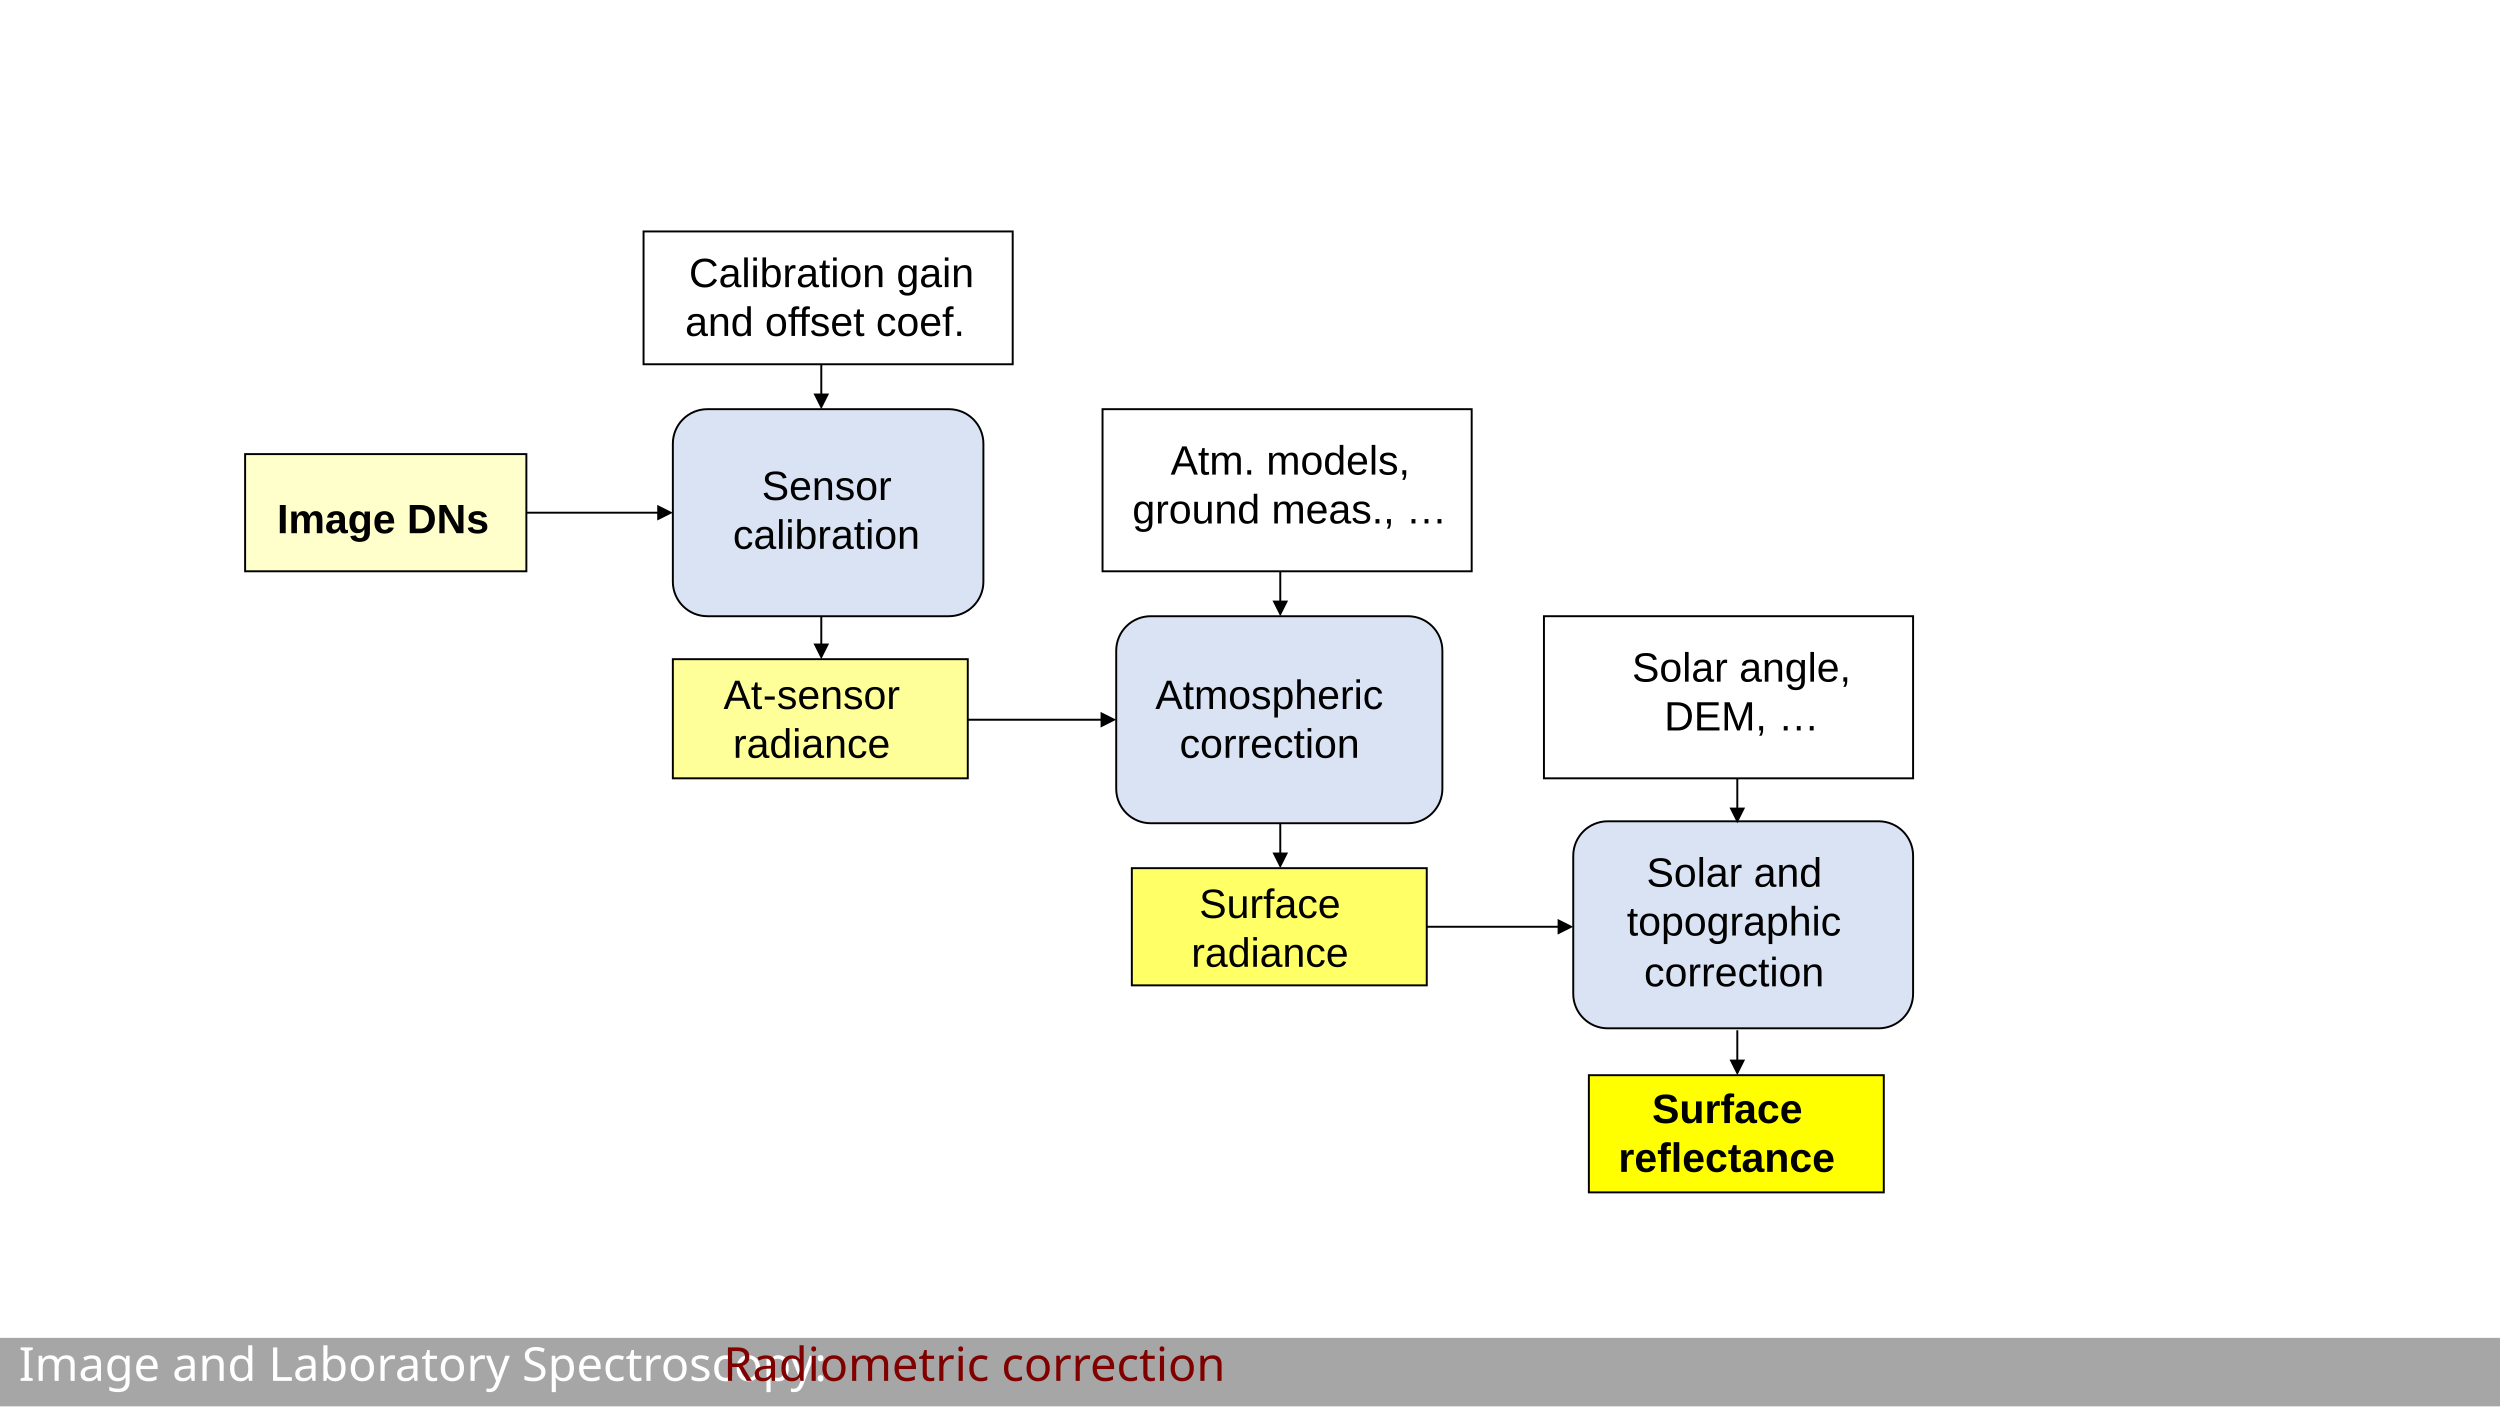
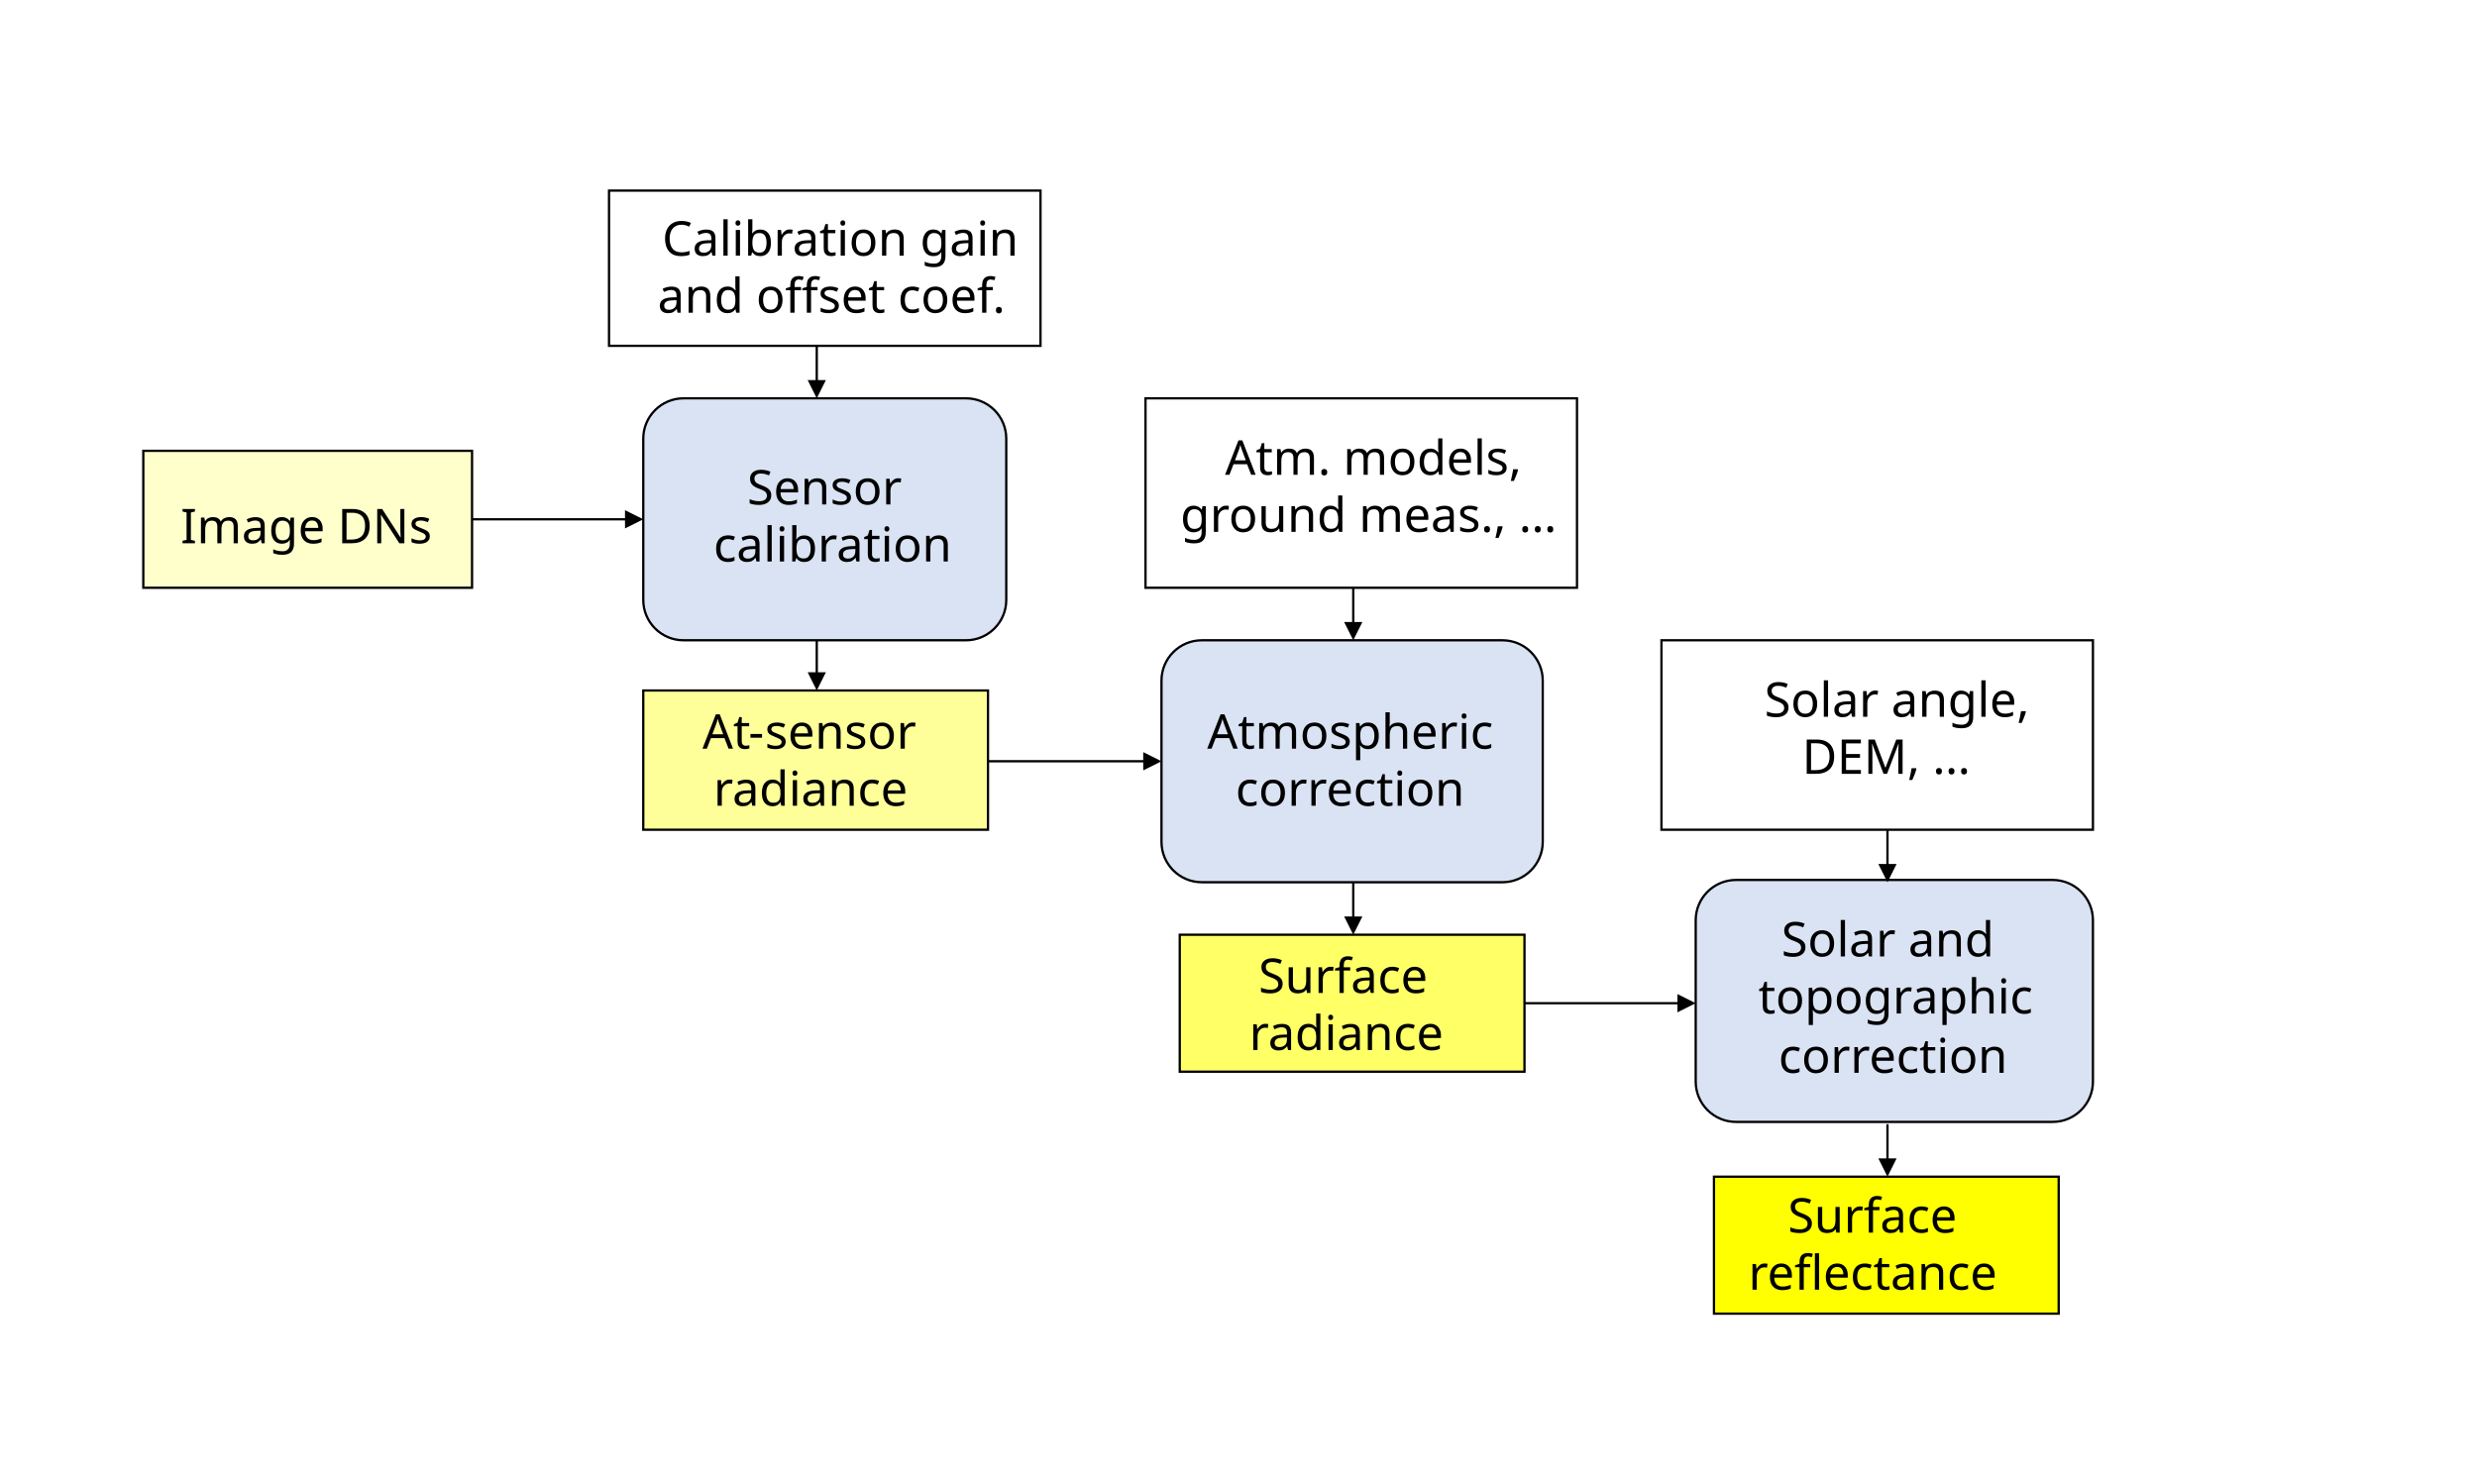
- <svg xmlns="http://www.w3.org/2000/svg" width="1280" height="720" overflow="hidden">
+ <svg xmlns="http://www.w3.org/2000/svg" version="1.1" id="Layer_1" x="0px" y="0px" width="1085px" height="650px" viewBox="64.5 34.5 1085 650" enable-background="new 64.5 34.5 1085 650" xml:space="preserve">
  <g>
-     <rect x="0" y="0" width="1280" height="720" fill="#FFFFFF" />
-     <rect x="0" y="685" width="1280" height="35" fill="#A6A6A6" />
-     <text fill="#FFFFFF" font-family="Calibri,Calibri_MSFontService,sans-serif" font-weight="400" font-size="24" transform="translate(9.6 707)">Image and Laboratory Spectroscopy:</text>
-     <text fill="#800000" font-family="Calibri,Calibri_MSFontService,sans-serif" font-weight="400" font-size="24" transform="translate(370.367 707)">Radiometric correction</text>
-     <rect x="790.5" y="315.5" width="189" height="83" stroke="#000000" stroke-miterlimit="8" fill="none" />
-     <rect x="564.5" y="209.5" width="189" height="83" stroke="#000000" stroke-miterlimit="8" fill="none" />
-     <rect x="813.5" y="550.5" width="151" height="60" stroke="#000000" stroke-miterlimit="8" fill="#FFFF00" />
-     <rect x="125.5" y="232.5" width="144" height="60" stroke="#000000" stroke-miterlimit="8" fill="#FFFFCC" />
-     <rect x="579.5" y="444.5" width="151" height="60" stroke="#000000" stroke-miterlimit="8" fill="#FFFF66" />
-     <path d="M571.5 333.167C571.5 323.41 579.41 315.5 589.167 315.5L720.833 315.5C730.59 315.5 738.5 323.41 738.5 333.167L738.5 403.833C738.5 413.59 730.59 421.5 720.833 421.5L589.167 421.5C579.41 421.5 571.5 413.59 571.5 403.833Z" stroke="#000000" stroke-miterlimit="8" fill="#DAE3F3" fill-rule="evenodd" />
-     <path d="M344.5 227.167C344.5 217.41 352.41 209.5 362.167 209.5L485.833 209.5C495.59 209.5 503.5 217.41 503.5 227.167L503.5 297.833C503.5 307.59 495.59 315.5 485.833 315.5L362.167 315.5C352.41 315.5 344.5 307.59 344.5 297.833Z" stroke="#000000" stroke-miterlimit="8" fill="#DAE3F3" fill-rule="evenodd" />
-     <rect x="344.5" y="337.5" width="151" height="61" stroke="#000000" stroke-miterlimit="8" fill="#FFFF99" />
-     <path d="M805.5 438.167C805.5 428.41 813.41 420.5 823.167 420.5L961.833 420.5C971.59 420.5 979.5 428.41 979.5 438.167L979.5 508.833C979.5 518.59 971.59 526.5 961.833 526.5L823.167 526.5C813.41 526.5 805.5 518.59 805.5 508.833Z" stroke="#000000" stroke-miterlimit="8" fill="#DAE3F3" fill-rule="evenodd" />
-     <text font-family="Arial,Arial_MSFontService,sans-serif" font-weight="400" font-size="21" transform="translate(599.349 243)">Atm. models,</text>
-     <text font-family="Arial,Arial_MSFontService,sans-serif" font-weight="400" font-size="21" transform="translate(579.769 268)">ground meas., …</text>
-     <text font-family="Arial,Arial_MSFontService,sans-serif" font-weight="400" font-size="21" transform="translate(390.015 256)">Sensor</text>
-     <text font-family="Arial,Arial_MSFontService,sans-serif" font-weight="400" font-size="21" transform="translate(375.269 281)">calibration</text>
-     <text font-family="Arial,Arial_MSFontService,sans-serif" font-weight="400" font-size="21" transform="translate(370.435 363)">At</text>
-     <text font-family="Arial,Arial_MSFontService,sans-serif" font-weight="400" font-size="21" transform="translate(390.602 363)">-</text>
-     <text font-family="Arial,Arial_MSFontService,sans-serif" font-weight="400" font-size="21" transform="translate(397.769 363)">sensor</text>
-     <text font-family="Arial,Arial_MSFontService,sans-serif" font-weight="400" font-size="21" transform="translate(375.269 388)">radiance</text>
-     <text font-family="Arial,Arial_MSFontService,sans-serif" font-weight="400" font-size="21" transform="translate(591.519 363)">Atmospheric</text>
-     <text font-family="Arial,Arial_MSFontService,sans-serif" font-weight="400" font-size="21" transform="translate(603.939 388)">correction</text>
-     <text font-family="Arial,Arial_MSFontService,sans-serif" font-weight="400" font-size="21" transform="translate(614.015 470)">Surface</text>
-     <text font-family="Arial,Arial_MSFontService,sans-serif" font-weight="400" font-size="21" transform="translate(609.935 495)">radiance</text>
-     <text font-family="Arial,Arial_MSFontService,sans-serif" font-weight="400" font-size="21" transform="translate(843.015 454)">Solar and</text>
-     <text font-family="Arial,Arial_MSFontService,sans-serif" font-weight="400" font-size="21" transform="translate(832.935 479)">topographic</text>
-     <text font-family="Arial,Arial_MSFontService,sans-serif" font-weight="400" font-size="21" transform="translate(841.769 505)">correction</text>
-     <text font-family="Arial,Arial_MSFontService,sans-serif" font-weight="700" font-size="21" transform="translate(845.849 575)">Surface</text>
-     <text font-family="Arial,Arial_MSFontService,sans-serif" font-weight="700" font-size="21" transform="translate(828.602 600)">reflectance</text>
-     <rect x="329.5" y="118.5" width="189" height="68" stroke="#000000" stroke-miterlimit="8" fill="none" />
-     <text font-family="Arial,Arial_MSFontService,sans-serif" font-weight="400" font-size="21" transform="translate(352.769 147)">Calibration gain</text>
-     <text font-family="Arial,Arial_MSFontService,sans-serif" font-weight="400" font-size="21" transform="translate(350.795 172)">and offset coef.</text>
-     <text font-family="Arial,Arial_MSFontService,sans-serif" font-weight="400" font-size="21" transform="translate(835.602 349)">Solar angle,</text>
-     <text font-family="Arial,Arial_MSFontService,sans-serif" font-weight="400" font-size="21" transform="translate(852.102 374)">DEM, …</text>
-     <text font-family="Arial,Arial_MSFontService,sans-serif" font-weight="700" font-size="21" transform="translate(141.852 273)">Image DNs</text>
-     <path d="M421 186.5 421 202.833 420 202.833 420 186.5ZM424.5 201.5 420.5 209.5 416.5 201.5Z" />
-     <path d="M656 292.5 656 308.833 655 308.833 655 292.5ZM659.5 307.5 655.5 315.5 651.5 307.5Z" />
-     <path d="M890 398.5 890 414.833 889 414.833 889 398.5ZM893.5 413.5 889.5 421.5 885.5 413.5Z" />
-     <path d="M421 315.5 421 330.833 420 330.833 420 315.5ZM424.5 329.5 420.5 337.5 416.5 329.5Z" />
-     <path d="M656 421.5 656 437.833 655 437.833 655 421.5ZM659.5 436.5 655.5 444.5 651.5 436.5Z" />
-     <path d="M890 527.5 890 543.833 889 543.833 889 527.5ZM893.5 542.5 889.5 550.5 885.5 542.5Z" />
-     <path d="M6.667-0.5 75-0.5 75 0.5 6.667 0.5ZM8 4 0 0 8-4Z" transform="matrix(-1 0 0 1 805.5 474.5)" />
-     <path d="M6.667-0.5 76-0.5 76 0.5 6.667 0.5ZM8 4 0 0 8-4Z" transform="matrix(-1 0 0 1 571.5 368.5)" />
-     <path d="M6.667-0.5 75-0.5 75 0.5 6.667 0.5ZM8 4 0 0 8-4Z" transform="matrix(-1 0 0 1 344.5 262.5)" />
+     <rect x="1.769" y="-0.5" fill="#FFFFFF" width="1280" height="720" />
+     <rect x="792.269" y="315" fill="none" stroke="#000000" stroke-miterlimit="8" width="189" height="83" />
+     <rect x="566.269" y="209" fill="none" stroke="#000000" stroke-miterlimit="8" width="189" height="83" />
+     <rect x="815.269" y="550" fill="#FFFF00" stroke="#000000" stroke-miterlimit="8" width="151" height="60" />
+     <rect x="127.269" y="232" fill="#FFFFCC" stroke="#000000" stroke-miterlimit="8" width="144" height="60" />
+     <rect x="581.269" y="444" fill="#FFFF66" stroke="#000000" stroke-miterlimit="8" width="151" height="60" />
+     <path fill="#DAE3F3" stroke="#000000" stroke-miterlimit="8" d="M573.269,332.667c0-9.757,7.91-17.667,17.667-17.667h131.666   c9.757,0,17.667,7.91,17.667,17.667v70.666c0,9.757-7.91,17.667-17.667,17.667H590.936c-9.757,0-17.667-7.91-17.667-17.667V332.667   z" />
+     <path fill="#DAE3F3" stroke="#000000" stroke-miterlimit="8" d="M346.269,226.667c0-9.757,7.91-17.667,17.667-17.667h123.666   c9.757,0,17.667,7.91,17.667,17.667v70.666c0,9.757-7.91,17.667-17.667,17.667H363.936c-9.757,0-17.667-7.91-17.667-17.667V226.667   z" />
+     <rect x="346.269" y="337" fill="#FFFF99" stroke="#000000" stroke-miterlimit="8" width="151" height="61" />
+     <path fill="#DAE3F3" stroke="#000000" stroke-miterlimit="8" d="M807.269,437.667c0-9.757,7.91-17.667,17.667-17.667h138.666   c9.757,0,17.667,7.91,17.667,17.667v70.666c0,9.757-7.91,17.667-17.667,17.667H824.936c-9.757,0-17.667-7.91-17.667-17.667V437.667   z" />
+     <text transform="matrix(1 0 0 1 601.1179 242.5)" font-family="'ArialMT'" font-size="21">Atm. models,</text>
+     <text transform="matrix(1 0 0 1 581.5379 267.5)" font-family="'ArialMT'" font-size="21">ground meas., …</text>
+     <text transform="matrix(1 0 0 1 391.7839 255.5)" font-family="'ArialMT'" font-size="21">Sensor</text>
+     <text transform="matrix(1 0 0 1 377.0379 280.5)" font-family="'ArialMT'" font-size="21">calibration</text>
+     <text transform="matrix(1 0 0 1 372.2039 362.5)" font-family="'ArialMT'" font-size="21">At</text>
+     <text transform="matrix(1 0 0 1 392.3709 362.5)" font-family="'ArialMT'" font-size="21">-</text>
+     <text transform="matrix(1 0 0 1 399.5379 362.5)" font-family="'ArialMT'" font-size="21">sensor</text>
+     <text transform="matrix(1 0 0 1 377.0379 387.5)" font-family="'ArialMT'" font-size="21">radiance</text>
+     <text transform="matrix(1 0 0 1 593.2879 362.5)" font-family="'ArialMT'" font-size="21">Atmospheric</text>
+     <text transform="matrix(1 0 0 1 605.7079 387.5)" font-family="'ArialMT'" font-size="21">correction</text>
+     <text transform="matrix(1 0 0 1 615.7839 469.5)" font-family="'ArialMT'" font-size="21">Surface</text>
+     <text transform="matrix(1 0 0 1 611.7039 494.5)" font-family="'ArialMT'" font-size="21">radiance</text>
+     <text transform="matrix(1 0 0 1 844.7839 453.5)" font-family="'ArialMT'" font-size="21">Solar and</text>
+     <text transform="matrix(1 0 0 1 834.7039 478.5)" font-family="'ArialMT'" font-size="21">topographic</text>
+     <text transform="matrix(1 0 0 1 843.5379 504.5)" font-family="'ArialMT'" font-size="21">correction</text>
+     <text transform="matrix(1 0 0 1 847.6179 574.5)" font-family="'Arial-BoldMT'" font-size="21">Surface</text>
+     <text transform="matrix(1 0 0 1 830.3709 599.5)" font-family="'Arial-BoldMT'" font-size="21">reflectance</text>
+     <rect x="331.269" y="118" fill="none" stroke="#000000" stroke-miterlimit="8" width="189" height="68" />
+     <text transform="matrix(1 0 0 1 354.5379 146.5)" font-family="'ArialMT'" font-size="21">Calibration gain</text>
+     <text transform="matrix(1 0 0 1 352.5639 171.5)" font-family="'ArialMT'" font-size="21">and offset coef.</text>
+     <text transform="matrix(1 0 0 1 837.3709 348.5)" font-family="'ArialMT'" font-size="21">Solar angle,</text>
+     <text transform="matrix(1 0 0 1 853.8709 373.5)" font-family="'ArialMT'" font-size="21">DEM, …</text>
+     <text transform="matrix(1 0 0 1 143.6209 272.5)" font-family="'Arial-BoldMT'" font-size="21">Image DNs</text>
+     <path d="M422.769,186v16.333h-1V186H422.769z M426.269,201l-4,8l-4-8H426.269z" />
+     <path d="M657.769,292v16.333h-1V292H657.769z M661.269,307l-4,8l-4-8H661.269z" />
+     <path d="M891.769,398v16.333h-1V398H891.769z M895.269,413l-4,8l-4-8H895.269z" />
+     <path d="M422.769,315v15.333h-1V315H422.769z M426.269,329l-4,8l-4-8H426.269z" />
+     <path d="M657.769,421v16.333h-1V421H657.769z M661.269,436l-4,8l-4-8H661.269z" />
+     <path d="M891.769,527v16.333h-1V527H891.769z M895.269,542l-4,8l-4-8H895.269z" />
+     <path d="M800.602,473.5l-68.333,0v1l68.333,0V473.5z M799.269,478l8-4l-8-4V478z" />
+     <path d="M566.602,367.5l-69.333,0v1l69.333,0V367.5z M565.269,372l8-4l-8-4V372z" />
+     <path d="M339.602,261.5l-68.333,0v1l68.333,0V261.5z M338.269,266l8-4l-8-4V266z" />
  </g>
</svg>
